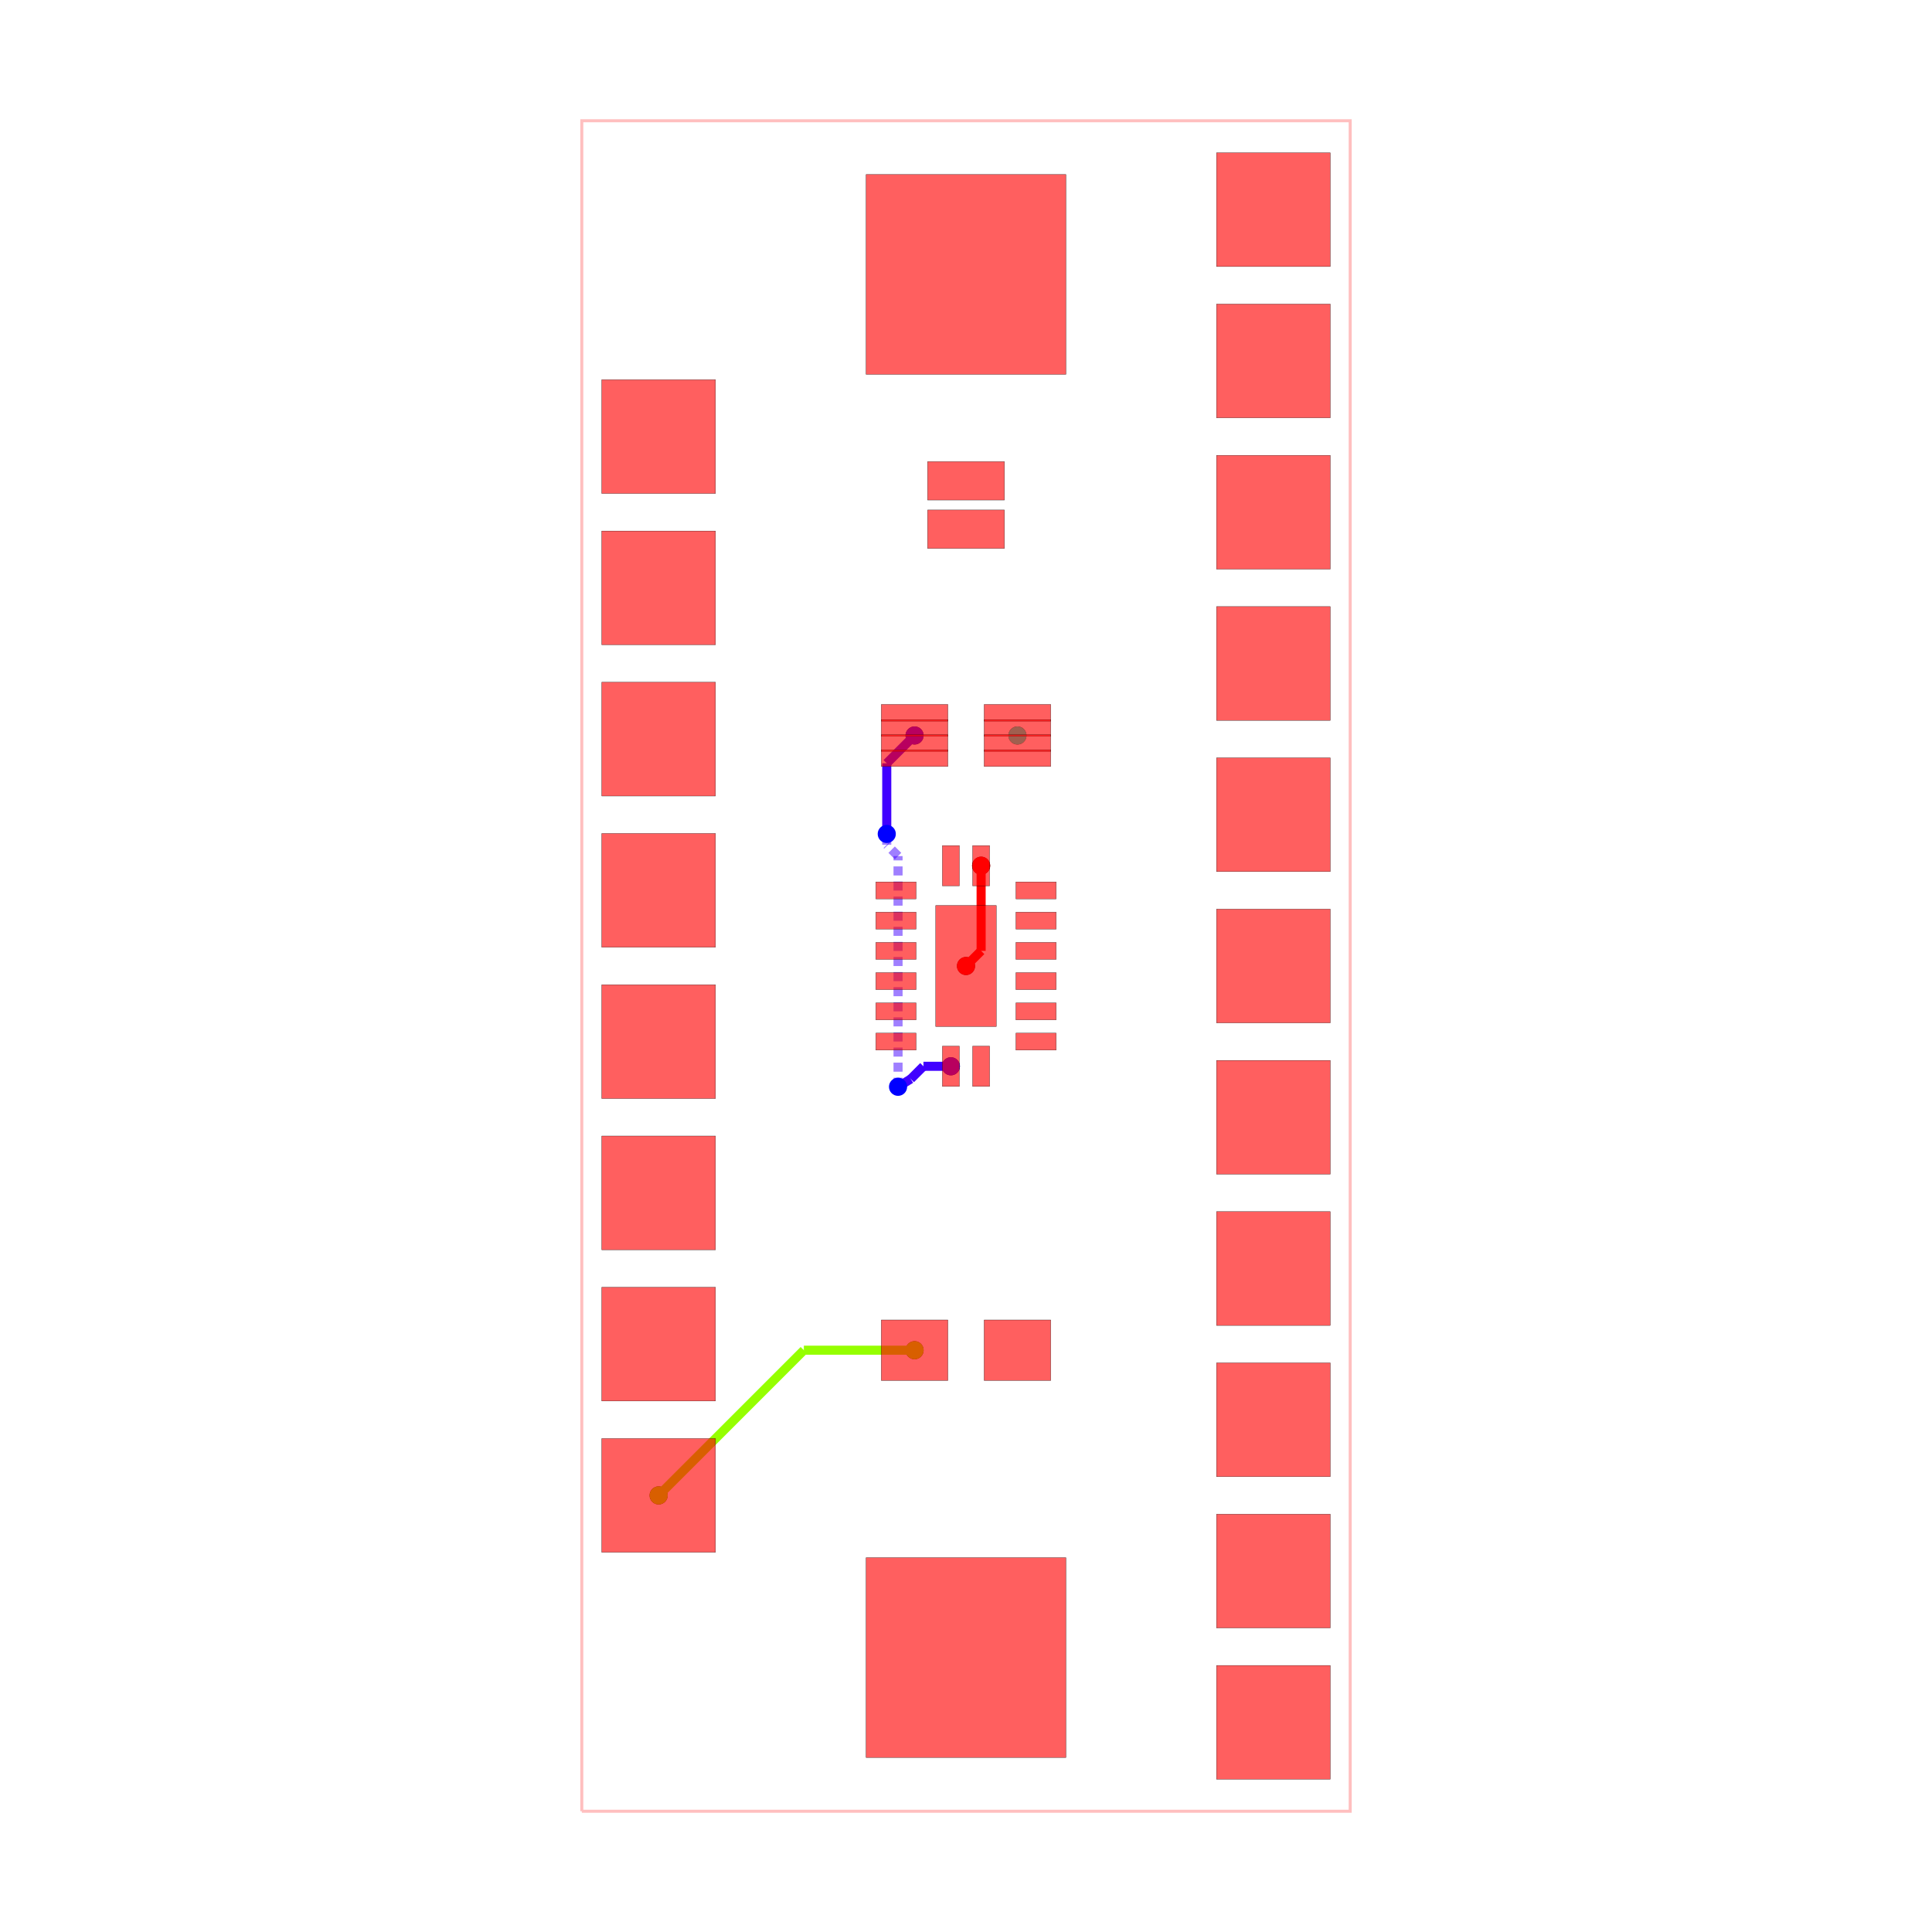
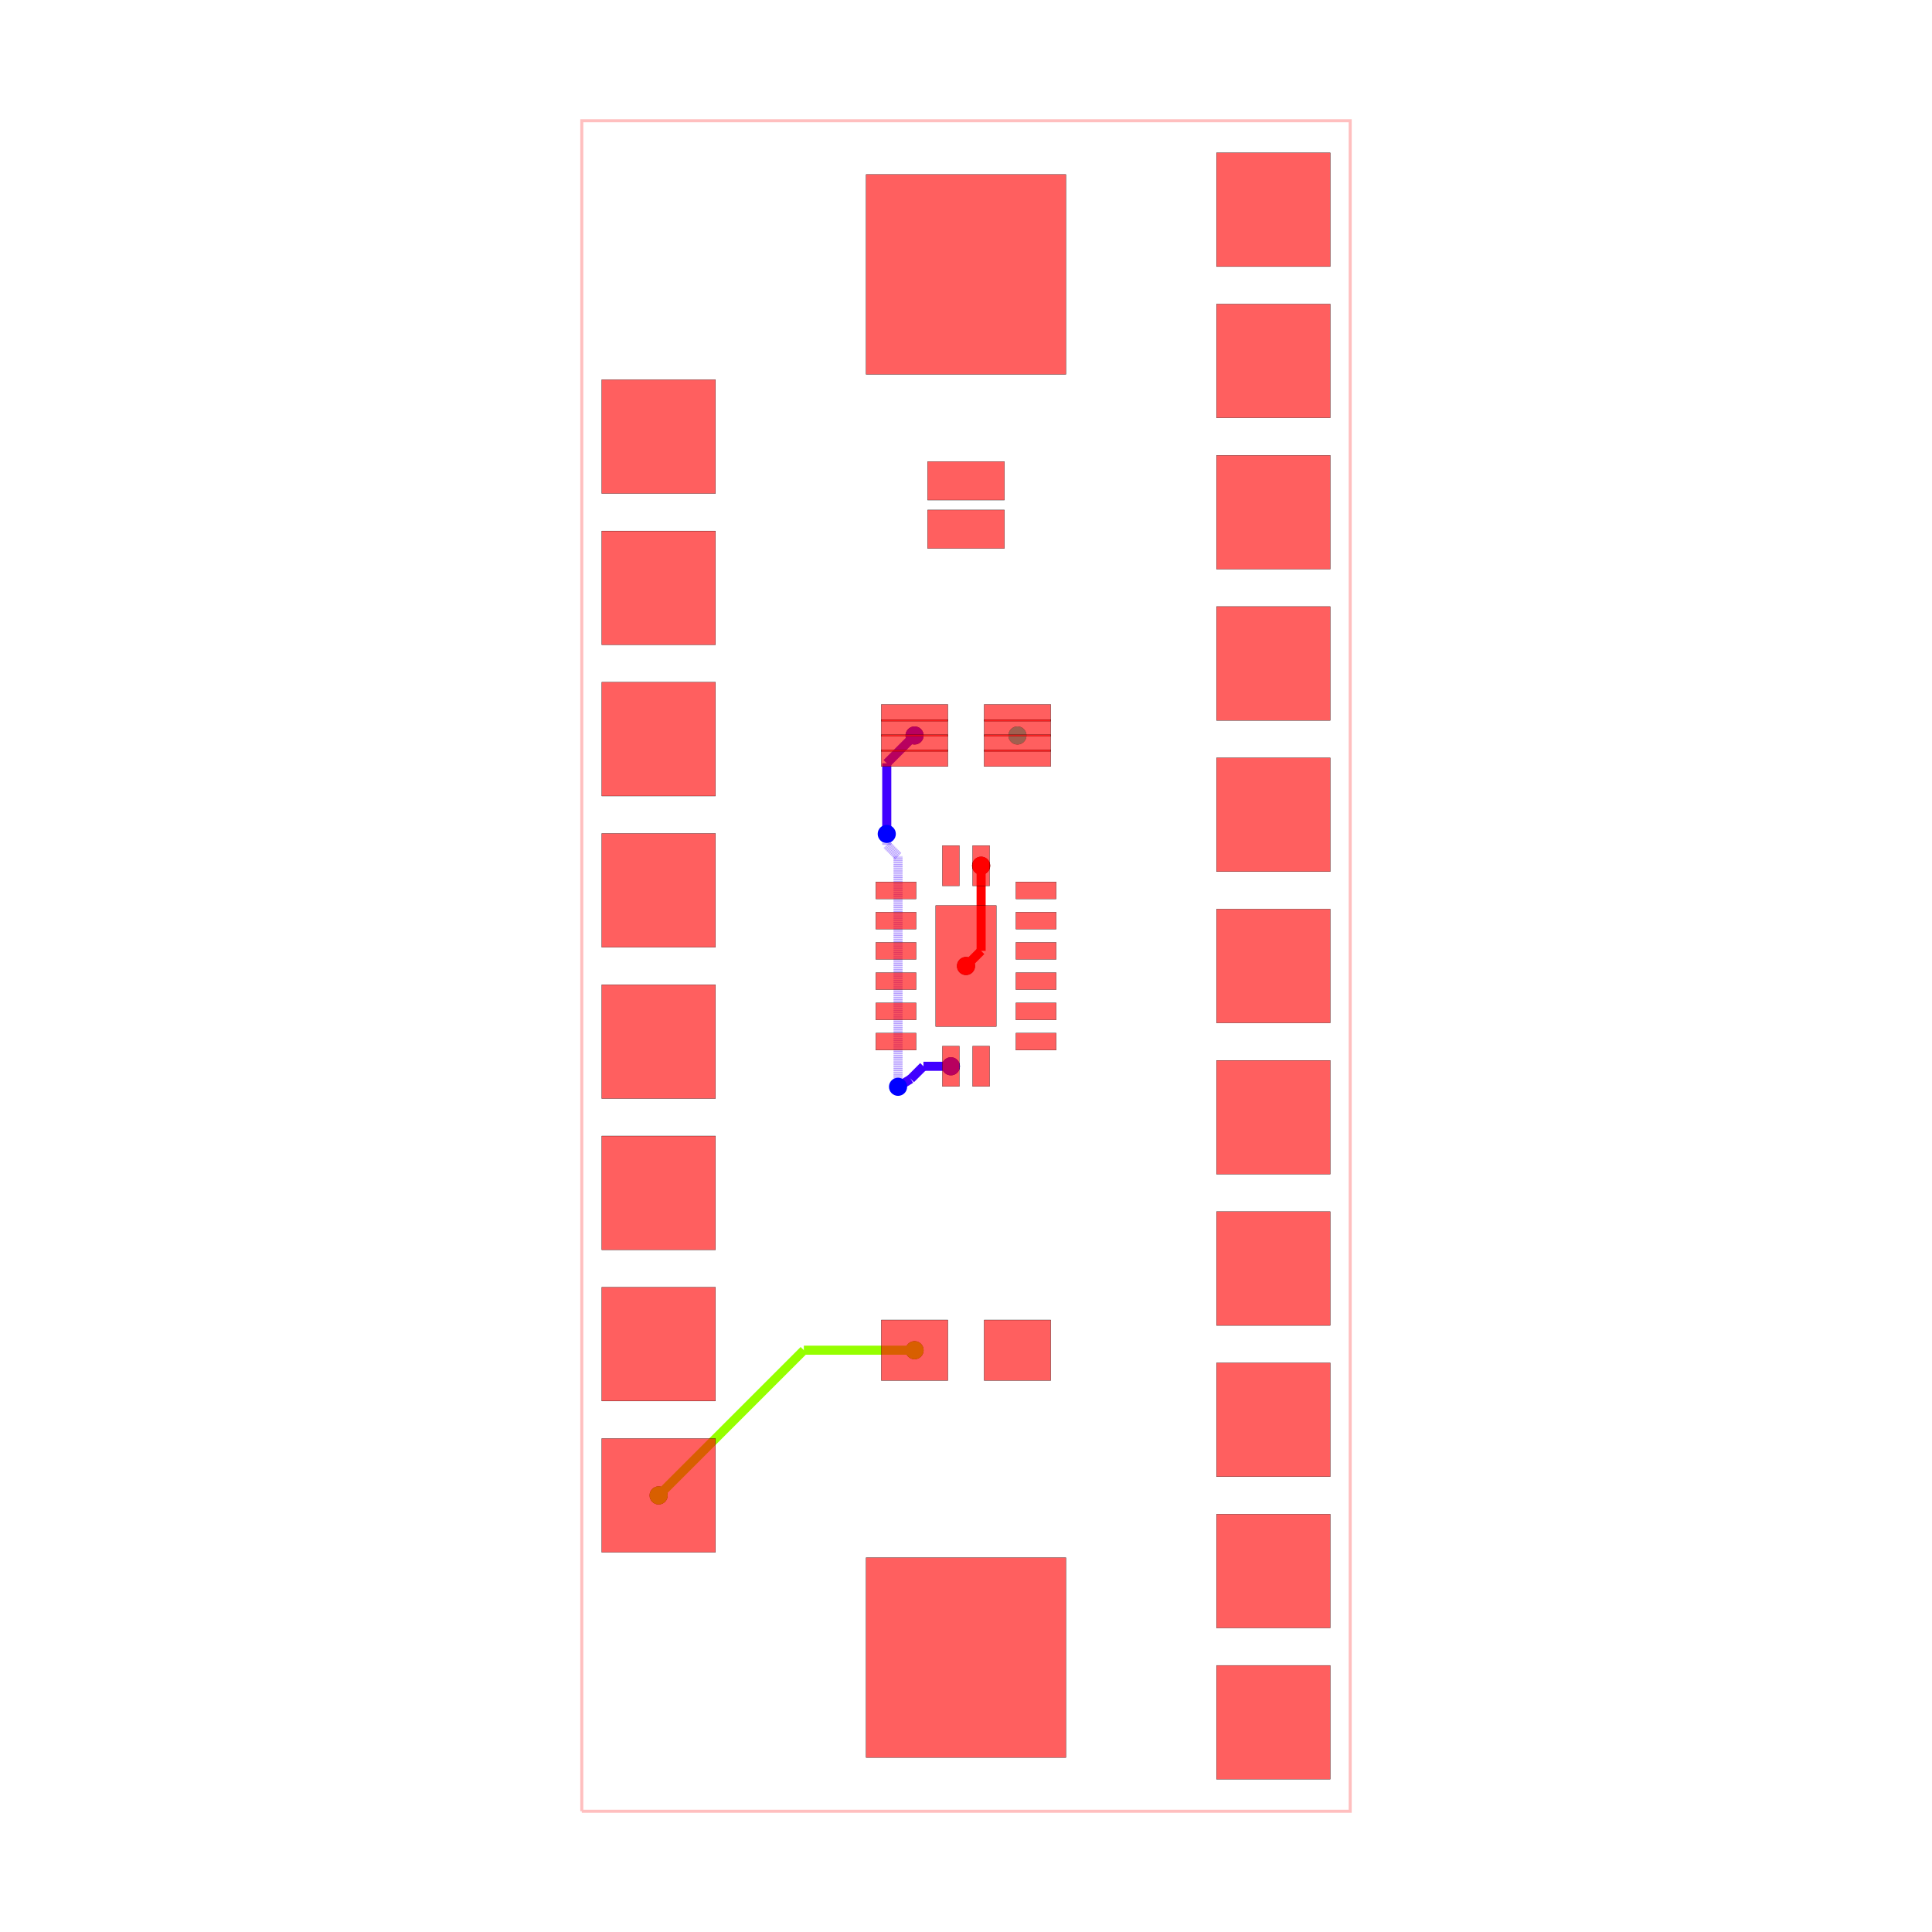
<svg xmlns="http://www.w3.org/2000/svg" width="640" height="640" viewBox="0 0 640 640">
  <rect width="100%" height="100%" fill="white" />
  <g>
    <circle data-type="point" data-label="source_trace_0 pcb_port_15" data-x="0.2499360000000478" data-y="1.6576039999998784" cx="325.009" cy="286.777" r="3" fill="black" />
  </g>
  <g>
    <circle data-type="point" data-label="source_trace_0 pcb_port_16" data-x="0" data-y="0" cx="320" cy="320" r="3" fill="black" />
  </g>
  <g>
    <circle data-type="point" data-label="source_trace_3 pcb_port_19" data-x="-0.85" data-y="-6.35" cx="302.963" cy="447.273" r="3" fill="black" />
  </g>
  <g>
    <circle data-type="point" data-label="source_trace_3 pcb_port_32" data-x="-5.080000000000001" data-y="-8.75" cx="218.182" cy="495.376" r="3" fill="black" />
  </g>
  <g>
    <circle data-type="point" data-label="source_net_0 pcb_port_17" data-x="0.85" data-y="3.81" cx="337.037" cy="243.636" r="3" fill="black" />
  </g>
  <g>
    <circle data-type="point" data-label="source_net_1 pcb_port_18" data-x="-0.85" data-y="3.81" cx="302.963" cy="243.636" r="3" fill="black" />
  </g>
  <g>
    <circle data-type="point" data-label="source_net_1 pcb_port_7" data-x="-0.2499359999999341" data-y="-1.6576039999998784" cx="314.991" cy="353.223" r="3" fill="black" />
  </g>
  <g>
    <circle data-type="point" data-label="source_trace_0 (top)" data-x="0.2499360000000478" data-y="1.6576039999998784" cx="325.009" cy="286.777" r="3" fill="hsl(0, 100%, 50%)" />
  </g>
  <g>
    <circle data-type="point" data-label="source_trace_0 (top)" data-x="0" data-y="0" cx="320" cy="320" r="3" fill="hsl(0, 100%, 50%)" />
  </g>
  <g>
    <circle data-type="point" data-label="source_trace_3 (top)" data-x="-0.85" data-y="-6.35" cx="302.963" cy="447.273" r="3" fill="hsl(85, 100%, 50%)" />
  </g>
  <g>
    <circle data-type="point" data-label="source_trace_3 (top)" data-x="-5.080000000000001" data-y="-8.75" cx="218.182" cy="495.376" r="3" fill="hsl(85, 100%, 50%)" />
  </g>
  <g>
    <circle data-type="point" data-label="source_net_0 (top)" data-x="0.85" data-y="3.81" cx="337.037" cy="243.636" r="3" fill="hsl(170, 100%, 50%)" />
  </g>
  <g>
    <circle data-type="point" data-label="source_net_1 (top)" data-x="-0.85" data-y="3.81" cx="302.963" cy="243.636" r="3" fill="hsl(255, 100%, 50%)" />
  </g>
  <g>
    <circle data-type="point" data-label="source_net_1 (top)" data-x="-0.2499359999999341" data-y="-1.6576039999998784" cx="314.991" cy="353.223" r="3" fill="hsl(255, 100%, 50%)" />
  </g>
  <g>
    <polyline data-points="-6.35,-13.97 6.35,-13.97 6.35,13.97 -6.35,13.97 -6.35,-13.97" data-type="line" data-label="" points="192.727,600 447.273,600 447.273,40 192.727,40 192.727,600" fill="none" stroke="rgba(255,0,0,0.25)" stroke-width="1px" />
  </g>
  <g>
    <polyline data-points="-0.2499359999999341,-1.6576039999998784 -0.7034870252754228,-1.6576039999998784" data-type="line" data-label="" points="314.991,353.223 305.9,353.223" fill="none" stroke="hsl(255, 100%, 50%)" stroke-width="3.006" />
  </g>
  <g>
    <polyline data-points="-0.7034870252754228,-1.6576039999998784 -0.9130448122598904,-1.867161786984346" data-type="line" data-label="" points="305.9,353.223 301.7,357.423" fill="none" stroke="hsl(255, 100%, 50%)" stroke-width="3.006" />
  </g>
  <g>
    <polyline data-points="-0.9130448122598904,-1.867161786984346 -1.1231250000000002,-1.9962500000000003" data-type="line" data-label="" points="301.7,357.423 297.489,360.011" fill="none" stroke="hsl(255, 100%, 50%)" stroke-width="3.006" />
  </g>
  <g>
-     <polyline data-points="-1.1231250000000002,-1.9962500000000003 -1.1231250000000002,1.8167971502049447" data-type="line" data-label="" points="297.489,360.011 297.489,283.586" fill="none" stroke="rgba(64,0,255,0.5)" stroke-width="3.006" stroke-dasharray="3 2" />
-   </g>
-   <g>
-     <polyline data-points="-1.1231250000000002,1.8167971502049447 -1.3096875000000001,2.0033596502049447" data-type="line" data-label="" points="297.489,283.586 293.75,279.847" fill="none" stroke="rgba(64,0,255,0.5)" stroke-width="3.006" stroke-dasharray="3 2" />
-   </g>
-   <g>
-     <polyline data-points="-1.3096875000000001,2.0033596502049447 -1.3096875000000001,2.1828125000000003" data-type="line" data-label="" points="293.75,279.847 293.75,276.25" fill="none" stroke="rgba(64,0,255,0.5)" stroke-width="3.006" stroke-dasharray="3 2" />
+     <polyline data-points="-1.1231250000000002,-1.9962500000000003 -1.1231250000000002,1.8167971502049447" data-type="line" data-label="" points="297.489,360.011 297.489,283.586" fill="none" stroke="rgba(64,0,255,0.5)" stroke-width="3.006" stroke-dasharray="0.2 0.2" />
+   </g>
+   <g>
+     <polyline data-points="-1.1231250000000002,1.8167971502049447 -1.3096875000000001,2.0033596502049447" data-type="line" data-label="" points="297.489,283.586 293.75,279.847" fill="none" stroke="rgba(64,0,255,0.5)" stroke-width="3.006" stroke-dasharray="0.2 0.2" />
+   </g>
+   <g>
+     <polyline data-points="-1.3096875000000001,2.0033596502049447 -1.3096875000000001,2.1828125000000003" data-type="line" data-label="" points="293.75,279.847 293.75,276.25" fill="none" stroke="rgba(64,0,255,0.5)" stroke-width="3.006" stroke-dasharray="0.2 0.2" />
  </g>
  <g>
    <polyline data-points="-1.3096875000000001,2.1828125000000003 -1.3096875000000001,3.3503125" data-type="line" data-label="" points="293.75,276.25 293.75,252.85" fill="none" stroke="hsl(255, 100%, 50%)" stroke-width="3.006" />
  </g>
  <g>
    <polyline data-points="-1.3096875000000001,3.3503125 -0.85,3.81" data-type="line" data-label="" points="293.75,252.85 302.963,243.636" fill="none" stroke="hsl(255, 100%, 50%)" stroke-width="3.006" />
  </g>
  <g>
    <polyline data-points="-0.85,-6.35 -2.6800000000000006,-6.35" data-type="line" data-label="" points="302.963,447.273 266.285,447.273" fill="none" stroke="hsl(85, 100%, 50%)" stroke-width="3.006" />
  </g>
  <g>
    <polyline data-points="-2.6800000000000006,-6.35 -5.080000000000001,-8.75" data-type="line" data-label="" points="266.285,447.273 218.182,495.376" fill="none" stroke="hsl(85, 100%, 50%)" stroke-width="3.006" />
  </g>
  <g>
    <polyline data-points="0.2499360000000478,1.6576039999998784 0.2499360000000478,0.2499360000000478" data-type="line" data-label="" points="325.009,286.777 325.009,314.991" fill="none" stroke="hsl(0, 100%, 50%)" stroke-width="3.006" />
  </g>
  <g>
    <polyline data-points="0.2499360000000478,0.2499360000000478 0,0" data-type="line" data-label="" points="325.009,314.991 320,320" fill="none" stroke="hsl(0, 100%, 50%)" stroke-width="3.006" />
  </g>
  <g>
    <rect data-type="rect" data-label="top" data-x="-1.1574779999999691" data-y="1.249934000000053" x="290.136" y="292.142" width="13.329" height="5.612" fill="rgba(255,0,0,0.25)" stroke="black" stroke-width="0.05" />
  </g>
  <g>
    <rect data-type="rect" data-label="top" data-x="-1.1574779999999691" data-y="0.750061999999957" x="290.136" y="302.16" width="13.329" height="5.612" fill="rgba(255,0,0,0.25)" stroke="black" stroke-width="0.05" />
  </g>
  <g>
    <rect data-type="rect" data-label="top" data-x="-1.1574779999999691" data-y="0.24993599999993413" x="290.136" y="312.184" width="13.329" height="5.612" fill="rgba(255,0,0,0.25)" stroke="black" stroke-width="0.05" />
  </g>
  <g>
    <rect data-type="rect" data-label="top" data-x="-1.1574779999999691" data-y="-0.2499359999998206" x="290.136" y="322.203" width="13.329" height="5.612" fill="rgba(255,0,0,0.25)" stroke="black" stroke-width="0.05" />
  </g>
  <g>
    <rect data-type="rect" data-label="top" data-x="-1.1574779999999691" data-y="-0.7500619999999573" x="290.136" y="332.227" width="13.329" height="5.612" fill="rgba(255,0,0,0.25)" stroke="black" stroke-width="0.05" />
  </g>
  <g>
    <rect data-type="rect" data-label="top" data-x="-1.1574779999999691" data-y="-1.2499339999999393" x="290.136" y="342.246" width="13.329" height="5.612" fill="rgba(255,0,0,0.25)" stroke="black" stroke-width="0.05" />
  </g>
  <g>
    <rect data-type="rect" data-label="top" data-x="-0.2499359999999341" data-y="-1.6576039999998784" x="312.184" y="346.559" width="5.612" height="13.329" fill="rgba(255,0,0,0.25)" stroke="black" stroke-width="0.05" />
  </g>
  <g>
    <rect data-type="rect" data-label="top" data-x="0.249936000000048" data-y="-1.6576039999998784" x="322.203" y="346.559" width="5.612" height="13.329" fill="rgba(255,0,0,0.25)" stroke="black" stroke-width="0.05" />
  </g>
  <g>
    <rect data-type="rect" data-label="top" data-x="1.1574779999999691" data-y="-1.2499339999999393" x="336.535" y="342.246" width="13.329" height="5.612" fill="rgba(255,0,0,0.25)" stroke="black" stroke-width="0.05" />
  </g>
  <g>
    <rect data-type="rect" data-label="top" data-x="1.1574779999999691" data-y="-0.750061999999957" x="336.535" y="332.227" width="13.329" height="5.612" fill="rgba(255,0,0,0.25)" stroke="black" stroke-width="0.05" />
  </g>
  <g>
    <rect data-type="rect" data-label="top" data-x="1.1574779999999691" data-y="-0.24993599999982044" x="336.535" y="322.203" width="13.329" height="5.612" fill="rgba(255,0,0,0.25)" stroke="black" stroke-width="0.05" />
  </g>
  <g>
    <rect data-type="rect" data-label="top" data-x="1.1574779999999691" data-y="0.2499359999999343" x="336.535" y="312.184" width="13.329" height="5.612" fill="rgba(255,0,0,0.25)" stroke="black" stroke-width="0.05" />
  </g>
  <g>
    <rect data-type="rect" data-label="top" data-x="1.1574779999999691" data-y="0.7500619999999573" x="336.535" y="302.16" width="13.329" height="5.612" fill="rgba(255,0,0,0.25)" stroke="black" stroke-width="0.05" />
  </g>
  <g>
    <rect data-type="rect" data-label="top" data-x="1.1574779999999691" data-y="1.249934000000053" x="336.535" y="292.142" width="13.329" height="5.612" fill="rgba(255,0,0,0.25)" stroke="black" stroke-width="0.05" />
  </g>
  <g>
    <rect data-type="rect" data-label="top" data-x="0.2499360000000478" data-y="1.6576039999998784" x="322.203" y="280.112" width="5.612" height="13.329" fill="rgba(255,0,0,0.25)" stroke="black" stroke-width="0.05" />
  </g>
  <g>
    <rect data-type="rect" data-label="top" data-x="-0.24993599999993432" data-y="1.6576039999998784" x="312.184" y="280.112" width="5.612" height="13.329" fill="rgba(255,0,0,0.25)" stroke="black" stroke-width="0.05" />
  </g>
  <g>
    <rect data-type="rect" data-label="top" data-x="0" data-y="0" x="309.979" y="299.957" width="20.043" height="40.086" fill="rgba(255,0,0,0.25)" stroke="black" stroke-width="0.05" />
  </g>
  <g>
    <rect data-type="rect" data-label="top" data-x="0.85" data-y="4.1850000000000005" x="326.013" y="233.364" width="22.047" height="5.512" fill="rgba(255,0,0,0.25)" stroke="black" stroke-width="0.05" />
  </g>
  <g>
    <rect data-type="rect" data-label="top" data-x="0.85" data-y="3.935" x="326.013" y="238.375" width="22.047" height="5.512" fill="rgba(255,0,0,0.25)" stroke="black" stroke-width="0.05" />
  </g>
  <g>
    <rect data-type="rect" data-label="top" data-x="0.85" data-y="3.685" x="326.013" y="243.386" width="22.047" height="5.512" fill="rgba(255,0,0,0.25)" stroke="black" stroke-width="0.05" />
  </g>
  <g>
    <rect data-type="rect" data-label="top" data-x="0.85" data-y="3.435" x="326.013" y="248.397" width="22.047" height="5.512" fill="rgba(255,0,0,0.25)" stroke="black" stroke-width="0.05" />
  </g>
  <g>
    <rect data-type="rect" data-label="top" data-x="-0.85" data-y="4.1850000000000005" x="291.94" y="233.364" width="22.047" height="5.512" fill="rgba(255,0,0,0.25)" stroke="black" stroke-width="0.05" />
  </g>
  <g>
    <rect data-type="rect" data-label="top" data-x="-0.85" data-y="3.935" x="291.94" y="238.375" width="22.047" height="5.512" fill="rgba(255,0,0,0.25)" stroke="black" stroke-width="0.05" />
  </g>
  <g>
    <rect data-type="rect" data-label="top" data-x="-0.85" data-y="3.685" x="291.94" y="243.386" width="22.047" height="5.512" fill="rgba(255,0,0,0.25)" stroke="black" stroke-width="0.05" />
  </g>
  <g>
    <rect data-type="rect" data-label="top" data-x="-0.85" data-y="3.435" x="291.94" y="248.397" width="22.047" height="5.512" fill="rgba(255,0,0,0.25)" stroke="black" stroke-width="0.05" />
  </g>
  <g>
    <rect data-type="rect" data-label="top" data-x="-0.85" data-y="-6.35" x="291.94" y="437.251" width="22.047" height="20.043" fill="rgba(255,0,0,0.25)" stroke="black" stroke-width="0.05" />
  </g>
  <g>
    <rect data-type="rect" data-label="top" data-x="0.85" data-y="-6.35" x="326.013" y="437.251" width="22.047" height="20.043" fill="rgba(255,0,0,0.25)" stroke="black" stroke-width="0.05" />
  </g>
  <g>
    <rect data-type="rect" data-label="top" data-x="0" data-y="7.219" x="307.273" y="168.946" width="25.455" height="12.727" fill="rgba(255,0,0,0.25)" stroke="black" stroke-width="0.05" />
  </g>
  <g>
    <rect data-type="rect" data-label="top" data-x="4.898587196589413e-17" data-y="8.019" x="307.273" y="152.912" width="25.455" height="12.727" fill="rgba(255,0,0,0.25)" stroke="black" stroke-width="0.05" />
  </g>
  <g>
    <rect data-type="rect" data-label="top, inner1, inner2, bottom" data-x="5.079999999999999" data-y="12.5" x="402.978" y="50.623" width="37.681" height="37.681" fill="rgba(255,0,0,0.25)" stroke="black" stroke-width="0.05" />
  </g>
  <g>
    <rect data-type="rect" data-label="top, inner1, inner2, bottom" data-x="5.079999999999999" data-y="10" x="402.978" y="100.73" width="37.681" height="37.681" fill="rgba(255,0,0,0.25)" stroke="black" stroke-width="0.05" />
  </g>
  <g>
    <rect data-type="rect" data-label="top, inner1, inner2, bottom" data-x="5.079999999999999" data-y="7.5" x="402.978" y="150.838" width="37.681" height="37.681" fill="rgba(255,0,0,0.25)" stroke="black" stroke-width="0.05" />
  </g>
  <g>
    <rect data-type="rect" data-label="top, inner1, inner2, bottom" data-x="5.08" data-y="5" x="402.978" y="200.945" width="37.681" height="37.681" fill="rgba(255,0,0,0.25)" stroke="black" stroke-width="0.05" />
  </g>
  <g>
    <rect data-type="rect" data-label="top, inner1, inner2, bottom" data-x="5.08" data-y="2.5" x="402.978" y="251.052" width="37.681" height="37.681" fill="rgba(255,0,0,0.25)" stroke="black" stroke-width="0.05" />
  </g>
  <g>
    <rect data-type="rect" data-label="top, inner1, inner2, bottom" data-x="5.08" data-y="0" x="402.978" y="301.16" width="37.681" height="37.681" fill="rgba(255,0,0,0.25)" stroke="black" stroke-width="0.05" />
  </g>
  <g>
    <rect data-type="rect" data-label="top, inner1, inner2, bottom" data-x="5.08" data-y="-2.5" x="402.978" y="351.267" width="37.681" height="37.681" fill="rgba(255,0,0,0.25)" stroke="black" stroke-width="0.05" />
  </g>
  <g>
    <rect data-type="rect" data-label="top, inner1, inner2, bottom" data-x="5.08" data-y="-5" x="402.978" y="401.374" width="37.681" height="37.681" fill="rgba(255,0,0,0.25)" stroke="black" stroke-width="0.05" />
  </g>
  <g>
    <rect data-type="rect" data-label="top, inner1, inner2, bottom" data-x="5.080000000000001" data-y="-7.5" x="402.978" y="451.482" width="37.681" height="37.681" fill="rgba(255,0,0,0.25)" stroke="black" stroke-width="0.05" />
  </g>
  <g>
    <rect data-type="rect" data-label="top, inner1, inner2, bottom" data-x="5.080000000000001" data-y="-10" x="402.978" y="501.589" width="37.681" height="37.681" fill="rgba(255,0,0,0.25)" stroke="black" stroke-width="0.05" />
  </g>
  <g>
    <rect data-type="rect" data-label="top, inner1, inner2, bottom" data-x="5.080000000000001" data-y="-12.5" x="402.978" y="551.696" width="37.681" height="37.681" fill="rgba(255,0,0,0.25)" stroke="black" stroke-width="0.05" />
  </g>
  <g>
    <rect data-type="rect" data-label="top, inner1, inner2, bottom" data-x="-5.080000000000001" data-y="-8.75" x="199.341" y="476.535" width="37.681" height="37.681" fill="rgba(255,0,0,0.25)" stroke="black" stroke-width="0.05" />
  </g>
  <g>
    <rect data-type="rect" data-label="top, inner1, inner2, bottom" data-x="-5.08" data-y="-6.25" x="199.341" y="426.428" width="37.681" height="37.681" fill="rgba(255,0,0,0.25)" stroke="black" stroke-width="0.05" />
  </g>
  <g>
    <rect data-type="rect" data-label="top, inner1, inner2, bottom" data-x="-5.08" data-y="-3.75" x="199.341" y="376.321" width="37.681" height="37.681" fill="rgba(255,0,0,0.25)" stroke="black" stroke-width="0.05" />
  </g>
  <g>
    <rect data-type="rect" data-label="top, inner1, inner2, bottom" data-x="-5.08" data-y="-1.25" x="199.341" y="326.213" width="37.681" height="37.681" fill="rgba(255,0,0,0.25)" stroke="black" stroke-width="0.05" />
  </g>
  <g>
    <rect data-type="rect" data-label="top, inner1, inner2, bottom" data-x="-5.08" data-y="1.25" x="199.341" y="276.106" width="37.681" height="37.681" fill="rgba(255,0,0,0.25)" stroke="black" stroke-width="0.05" />
  </g>
  <g>
    <rect data-type="rect" data-label="top, inner1, inner2, bottom" data-x="-5.08" data-y="3.75" x="199.341" y="225.999" width="37.681" height="37.681" fill="rgba(255,0,0,0.25)" stroke="black" stroke-width="0.05" />
  </g>
  <g>
    <rect data-type="rect" data-label="top, inner1, inner2, bottom" data-x="-5.08" data-y="6.25" x="199.341" y="175.891" width="37.681" height="37.681" fill="rgba(255,0,0,0.25)" stroke="black" stroke-width="0.05" />
  </g>
  <g>
    <rect data-type="rect" data-label="top, inner1, inner2, bottom" data-x="-5.079999999999999" data-y="8.75" x="199.341" y="125.784" width="37.681" height="37.681" fill="rgba(255,0,0,0.25)" stroke="black" stroke-width="0.05" />
  </g>
  <g>
    <rect data-type="rect" data-label="top, inner1, inner2, bottom" data-x="0" data-y="11.43" x="286.909" y="57.818" width="66.182" height="66.182" fill="rgba(255,0,0,0.25)" stroke="black" stroke-width="0.05" />
  </g>
  <g>
    <rect data-type="rect" data-label="top, inner1, inner2, bottom" data-x="0" data-y="-11.43" x="286.909" y="516" width="66.182" height="66.182" fill="rgba(255,0,0,0.25)" stroke="black" stroke-width="0.05" />
  </g>
  <g>
    <rect data-type="rect" data-label="" data-x="-1.1574779999999691" data-y="1.249934000000053" x="290.136" y="292.142" width="13.329" height="5.612" fill="rgba(255,0,0,0.5)" stroke="black" stroke-width="0.05" />
  </g>
  <g>
    <rect data-type="rect" data-label="" data-x="-1.1574779999999691" data-y="0.750061999999957" x="290.136" y="302.16" width="13.329" height="5.612" fill="rgba(255,0,0,0.5)" stroke="black" stroke-width="0.05" />
  </g>
  <g>
    <rect data-type="rect" data-label="" data-x="-1.1574779999999691" data-y="0.24993599999993413" x="290.136" y="312.184" width="13.329" height="5.612" fill="rgba(255,0,0,0.5)" stroke="black" stroke-width="0.05" />
  </g>
  <g>
    <rect data-type="rect" data-label="" data-x="-1.1574779999999691" data-y="-0.2499359999998206" x="290.136" y="322.203" width="13.329" height="5.612" fill="rgba(255,0,0,0.5)" stroke="black" stroke-width="0.05" />
  </g>
  <g>
    <rect data-type="rect" data-label="" data-x="-1.1574779999999691" data-y="-0.7500619999999573" x="290.136" y="332.227" width="13.329" height="5.612" fill="rgba(255,0,0,0.5)" stroke="black" stroke-width="0.05" />
  </g>
  <g>
    <rect data-type="rect" data-label="" data-x="-1.1574779999999691" data-y="-1.2499339999999393" x="290.136" y="342.246" width="13.329" height="5.612" fill="rgba(255,0,0,0.5)" stroke="black" stroke-width="0.05" />
  </g>
  <g>
    <rect data-type="rect" data-label="" data-x="-0.2499359999999341" data-y="-1.6576039999998784" x="312.184" y="346.559" width="5.612" height="13.329" fill="rgba(255,0,0,0.5)" stroke="black" stroke-width="0.05" />
  </g>
  <g>
    <rect data-type="rect" data-label="" data-x="0.249936000000048" data-y="-1.6576039999998784" x="322.203" y="346.559" width="5.612" height="13.329" fill="rgba(255,0,0,0.5)" stroke="black" stroke-width="0.05" />
  </g>
  <g>
    <rect data-type="rect" data-label="" data-x="1.1574779999999691" data-y="-1.2499339999999393" x="336.535" y="342.246" width="13.329" height="5.612" fill="rgba(255,0,0,0.5)" stroke="black" stroke-width="0.05" />
  </g>
  <g>
    <rect data-type="rect" data-label="" data-x="1.1574779999999691" data-y="-0.750061999999957" x="336.535" y="332.227" width="13.329" height="5.612" fill="rgba(255,0,0,0.5)" stroke="black" stroke-width="0.05" />
  </g>
  <g>
    <rect data-type="rect" data-label="" data-x="1.1574779999999691" data-y="-0.24993599999982044" x="336.535" y="322.203" width="13.329" height="5.612" fill="rgba(255,0,0,0.5)" stroke="black" stroke-width="0.05" />
  </g>
  <g>
    <rect data-type="rect" data-label="" data-x="1.1574779999999691" data-y="0.2499359999999343" x="336.535" y="312.184" width="13.329" height="5.612" fill="rgba(255,0,0,0.5)" stroke="black" stroke-width="0.05" />
  </g>
  <g>
    <rect data-type="rect" data-label="" data-x="1.1574779999999691" data-y="0.7500619999999573" x="336.535" y="302.16" width="13.329" height="5.612" fill="rgba(255,0,0,0.5)" stroke="black" stroke-width="0.05" />
  </g>
  <g>
    <rect data-type="rect" data-label="" data-x="1.1574779999999691" data-y="1.249934000000053" x="336.535" y="292.142" width="13.329" height="5.612" fill="rgba(255,0,0,0.5)" stroke="black" stroke-width="0.05" />
  </g>
  <g>
    <rect data-type="rect" data-label="" data-x="0.2499360000000478" data-y="1.6576039999998784" x="322.203" y="280.112" width="5.612" height="13.329" fill="rgba(255,0,0,0.5)" stroke="black" stroke-width="0.05" />
  </g>
  <g>
    <rect data-type="rect" data-label="" data-x="-0.24993599999993432" data-y="1.6576039999998784" x="312.184" y="280.112" width="5.612" height="13.329" fill="rgba(255,0,0,0.5)" stroke="black" stroke-width="0.05" />
  </g>
  <g>
    <rect data-type="rect" data-label="" data-x="0" data-y="0" x="309.979" y="299.957" width="20.043" height="40.086" fill="rgba(255,0,0,0.5)" stroke="black" stroke-width="0.05" />
  </g>
  <g>
    <rect data-type="rect" data-label="" data-x="0.85" data-y="4.1850000000000005" x="326.013" y="233.364" width="22.047" height="5.512" fill="rgba(255,0,0,0.5)" stroke="black" stroke-width="0.05" />
  </g>
  <g>
    <rect data-type="rect" data-label="" data-x="0.85" data-y="3.935" x="326.013" y="238.375" width="22.047" height="5.512" fill="rgba(255,0,0,0.5)" stroke="black" stroke-width="0.05" />
  </g>
  <g>
    <rect data-type="rect" data-label="" data-x="0.85" data-y="3.685" x="326.013" y="243.386" width="22.047" height="5.512" fill="rgba(255,0,0,0.5)" stroke="black" stroke-width="0.05" />
  </g>
  <g>
    <rect data-type="rect" data-label="" data-x="0.85" data-y="3.435" x="326.013" y="248.397" width="22.047" height="5.512" fill="rgba(255,0,0,0.5)" stroke="black" stroke-width="0.05" />
  </g>
  <g>
    <rect data-type="rect" data-label="" data-x="-0.85" data-y="4.1850000000000005" x="291.94" y="233.364" width="22.047" height="5.512" fill="rgba(255,0,0,0.5)" stroke="black" stroke-width="0.05" />
  </g>
  <g>
    <rect data-type="rect" data-label="" data-x="-0.85" data-y="3.935" x="291.94" y="238.375" width="22.047" height="5.512" fill="rgba(255,0,0,0.5)" stroke="black" stroke-width="0.05" />
  </g>
  <g>
    <rect data-type="rect" data-label="" data-x="-0.85" data-y="3.685" x="291.94" y="243.386" width="22.047" height="5.512" fill="rgba(255,0,0,0.5)" stroke="black" stroke-width="0.05" />
  </g>
  <g>
    <rect data-type="rect" data-label="" data-x="-0.85" data-y="3.435" x="291.94" y="248.397" width="22.047" height="5.512" fill="rgba(255,0,0,0.5)" stroke="black" stroke-width="0.05" />
  </g>
  <g>
    <rect data-type="rect" data-label="" data-x="-0.85" data-y="-6.35" x="291.94" y="437.251" width="22.047" height="20.043" fill="rgba(255,0,0,0.5)" stroke="black" stroke-width="0.05" />
  </g>
  <g>
    <rect data-type="rect" data-label="" data-x="0.85" data-y="-6.35" x="326.013" y="437.251" width="22.047" height="20.043" fill="rgba(255,0,0,0.5)" stroke="black" stroke-width="0.05" />
  </g>
  <g>
    <rect data-type="rect" data-label="" data-x="0" data-y="7.219" x="307.273" y="168.946" width="25.455" height="12.727" fill="rgba(255,0,0,0.5)" stroke="black" stroke-width="0.05" />
  </g>
  <g>
    <rect data-type="rect" data-label="" data-x="4.898587196589413e-17" data-y="8.019" x="307.273" y="152.912" width="25.455" height="12.727" fill="rgba(255,0,0,0.5)" stroke="black" stroke-width="0.05" />
  </g>
  <g>
    <rect data-type="rect" data-label="" data-x="5.079999999999999" data-y="12.5" x="402.978" y="50.623" width="37.681" height="37.681" fill="rgba(255,0,0,0.5)" stroke="black" stroke-width="0.05" />
  </g>
  <g>
    <rect data-type="rect" data-label="" data-x="5.079999999999999" data-y="10" x="402.978" y="100.73" width="37.681" height="37.681" fill="rgba(255,0,0,0.5)" stroke="black" stroke-width="0.05" />
  </g>
  <g>
    <rect data-type="rect" data-label="" data-x="5.079999999999999" data-y="7.5" x="402.978" y="150.838" width="37.681" height="37.681" fill="rgba(255,0,0,0.5)" stroke="black" stroke-width="0.05" />
  </g>
  <g>
    <rect data-type="rect" data-label="" data-x="5.08" data-y="5" x="402.978" y="200.945" width="37.681" height="37.681" fill="rgba(255,0,0,0.5)" stroke="black" stroke-width="0.05" />
  </g>
  <g>
    <rect data-type="rect" data-label="" data-x="5.08" data-y="2.5" x="402.978" y="251.052" width="37.681" height="37.681" fill="rgba(255,0,0,0.5)" stroke="black" stroke-width="0.05" />
  </g>
  <g>
    <rect data-type="rect" data-label="" data-x="5.08" data-y="0" x="402.978" y="301.16" width="37.681" height="37.681" fill="rgba(255,0,0,0.5)" stroke="black" stroke-width="0.05" />
  </g>
  <g>
    <rect data-type="rect" data-label="" data-x="5.08" data-y="-2.5" x="402.978" y="351.267" width="37.681" height="37.681" fill="rgba(255,0,0,0.5)" stroke="black" stroke-width="0.05" />
  </g>
  <g>
    <rect data-type="rect" data-label="" data-x="5.08" data-y="-5" x="402.978" y="401.374" width="37.681" height="37.681" fill="rgba(255,0,0,0.5)" stroke="black" stroke-width="0.05" />
  </g>
  <g>
    <rect data-type="rect" data-label="" data-x="5.080000000000001" data-y="-7.5" x="402.978" y="451.482" width="37.681" height="37.681" fill="rgba(255,0,0,0.5)" stroke="black" stroke-width="0.05" />
  </g>
  <g>
    <rect data-type="rect" data-label="" data-x="5.080000000000001" data-y="-10" x="402.978" y="501.589" width="37.681" height="37.681" fill="rgba(255,0,0,0.5)" stroke="black" stroke-width="0.05" />
  </g>
  <g>
    <rect data-type="rect" data-label="" data-x="5.080000000000001" data-y="-12.5" x="402.978" y="551.696" width="37.681" height="37.681" fill="rgba(255,0,0,0.5)" stroke="black" stroke-width="0.05" />
  </g>
  <g>
    <rect data-type="rect" data-label="" data-x="-5.080000000000001" data-y="-8.75" x="199.341" y="476.535" width="37.681" height="37.681" fill="rgba(255,0,0,0.5)" stroke="black" stroke-width="0.05" />
  </g>
  <g>
    <rect data-type="rect" data-label="" data-x="-5.08" data-y="-6.25" x="199.341" y="426.428" width="37.681" height="37.681" fill="rgba(255,0,0,0.5)" stroke="black" stroke-width="0.05" />
  </g>
  <g>
    <rect data-type="rect" data-label="" data-x="-5.08" data-y="-3.75" x="199.341" y="376.321" width="37.681" height="37.681" fill="rgba(255,0,0,0.5)" stroke="black" stroke-width="0.05" />
  </g>
  <g>
    <rect data-type="rect" data-label="" data-x="-5.08" data-y="-1.25" x="199.341" y="326.213" width="37.681" height="37.681" fill="rgba(255,0,0,0.5)" stroke="black" stroke-width="0.05" />
  </g>
  <g>
    <rect data-type="rect" data-label="" data-x="-5.08" data-y="1.25" x="199.341" y="276.106" width="37.681" height="37.681" fill="rgba(255,0,0,0.5)" stroke="black" stroke-width="0.05" />
  </g>
  <g>
    <rect data-type="rect" data-label="" data-x="-5.08" data-y="3.75" x="199.341" y="225.999" width="37.681" height="37.681" fill="rgba(255,0,0,0.5)" stroke="black" stroke-width="0.05" />
  </g>
  <g>
    <rect data-type="rect" data-label="" data-x="-5.08" data-y="6.25" x="199.341" y="175.891" width="37.681" height="37.681" fill="rgba(255,0,0,0.5)" stroke="black" stroke-width="0.05" />
  </g>
  <g>
    <rect data-type="rect" data-label="" data-x="-5.079999999999999" data-y="8.75" x="199.341" y="125.784" width="37.681" height="37.681" fill="rgba(255,0,0,0.5)" stroke="black" stroke-width="0.05" />
  </g>
  <g>
    <rect data-type="rect" data-label="" data-x="0" data-y="11.43" x="286.909" y="57.818" width="66.182" height="66.182" fill="rgba(255,0,0,0.5)" stroke="black" stroke-width="0.05" />
  </g>
  <g>
    <rect data-type="rect" data-label="" data-x="0" data-y="-11.43" x="286.909" y="516" width="66.182" height="66.182" fill="rgba(255,0,0,0.5)" stroke="black" stroke-width="0.05" />
  </g>
  <circle data-type="circle" data-label="" data-x="-1.1231250000000002" data-y="-1.9962500000000003" cx="297.489" cy="360.011" r="3.006" fill="blue" stroke="none" stroke-width="0.05" />
  <circle data-type="circle" data-label="" data-x="-1.3096875000000001" data-y="2.1828125000000003" cx="293.75" cy="276.25" r="3.006" fill="blue" stroke="none" stroke-width="0.05" />
  <g id="crosshair" style="display: none">
    <line id="crosshair-h" y1="0" y2="640" stroke="#666" stroke-width="0.5" />
    <line id="crosshair-v" x1="0" x2="640" stroke="#666" stroke-width="0.5" />
    <text id="coordinates" font-family="monospace" font-size="12" fill="#666" />
  </g>
</svg>
